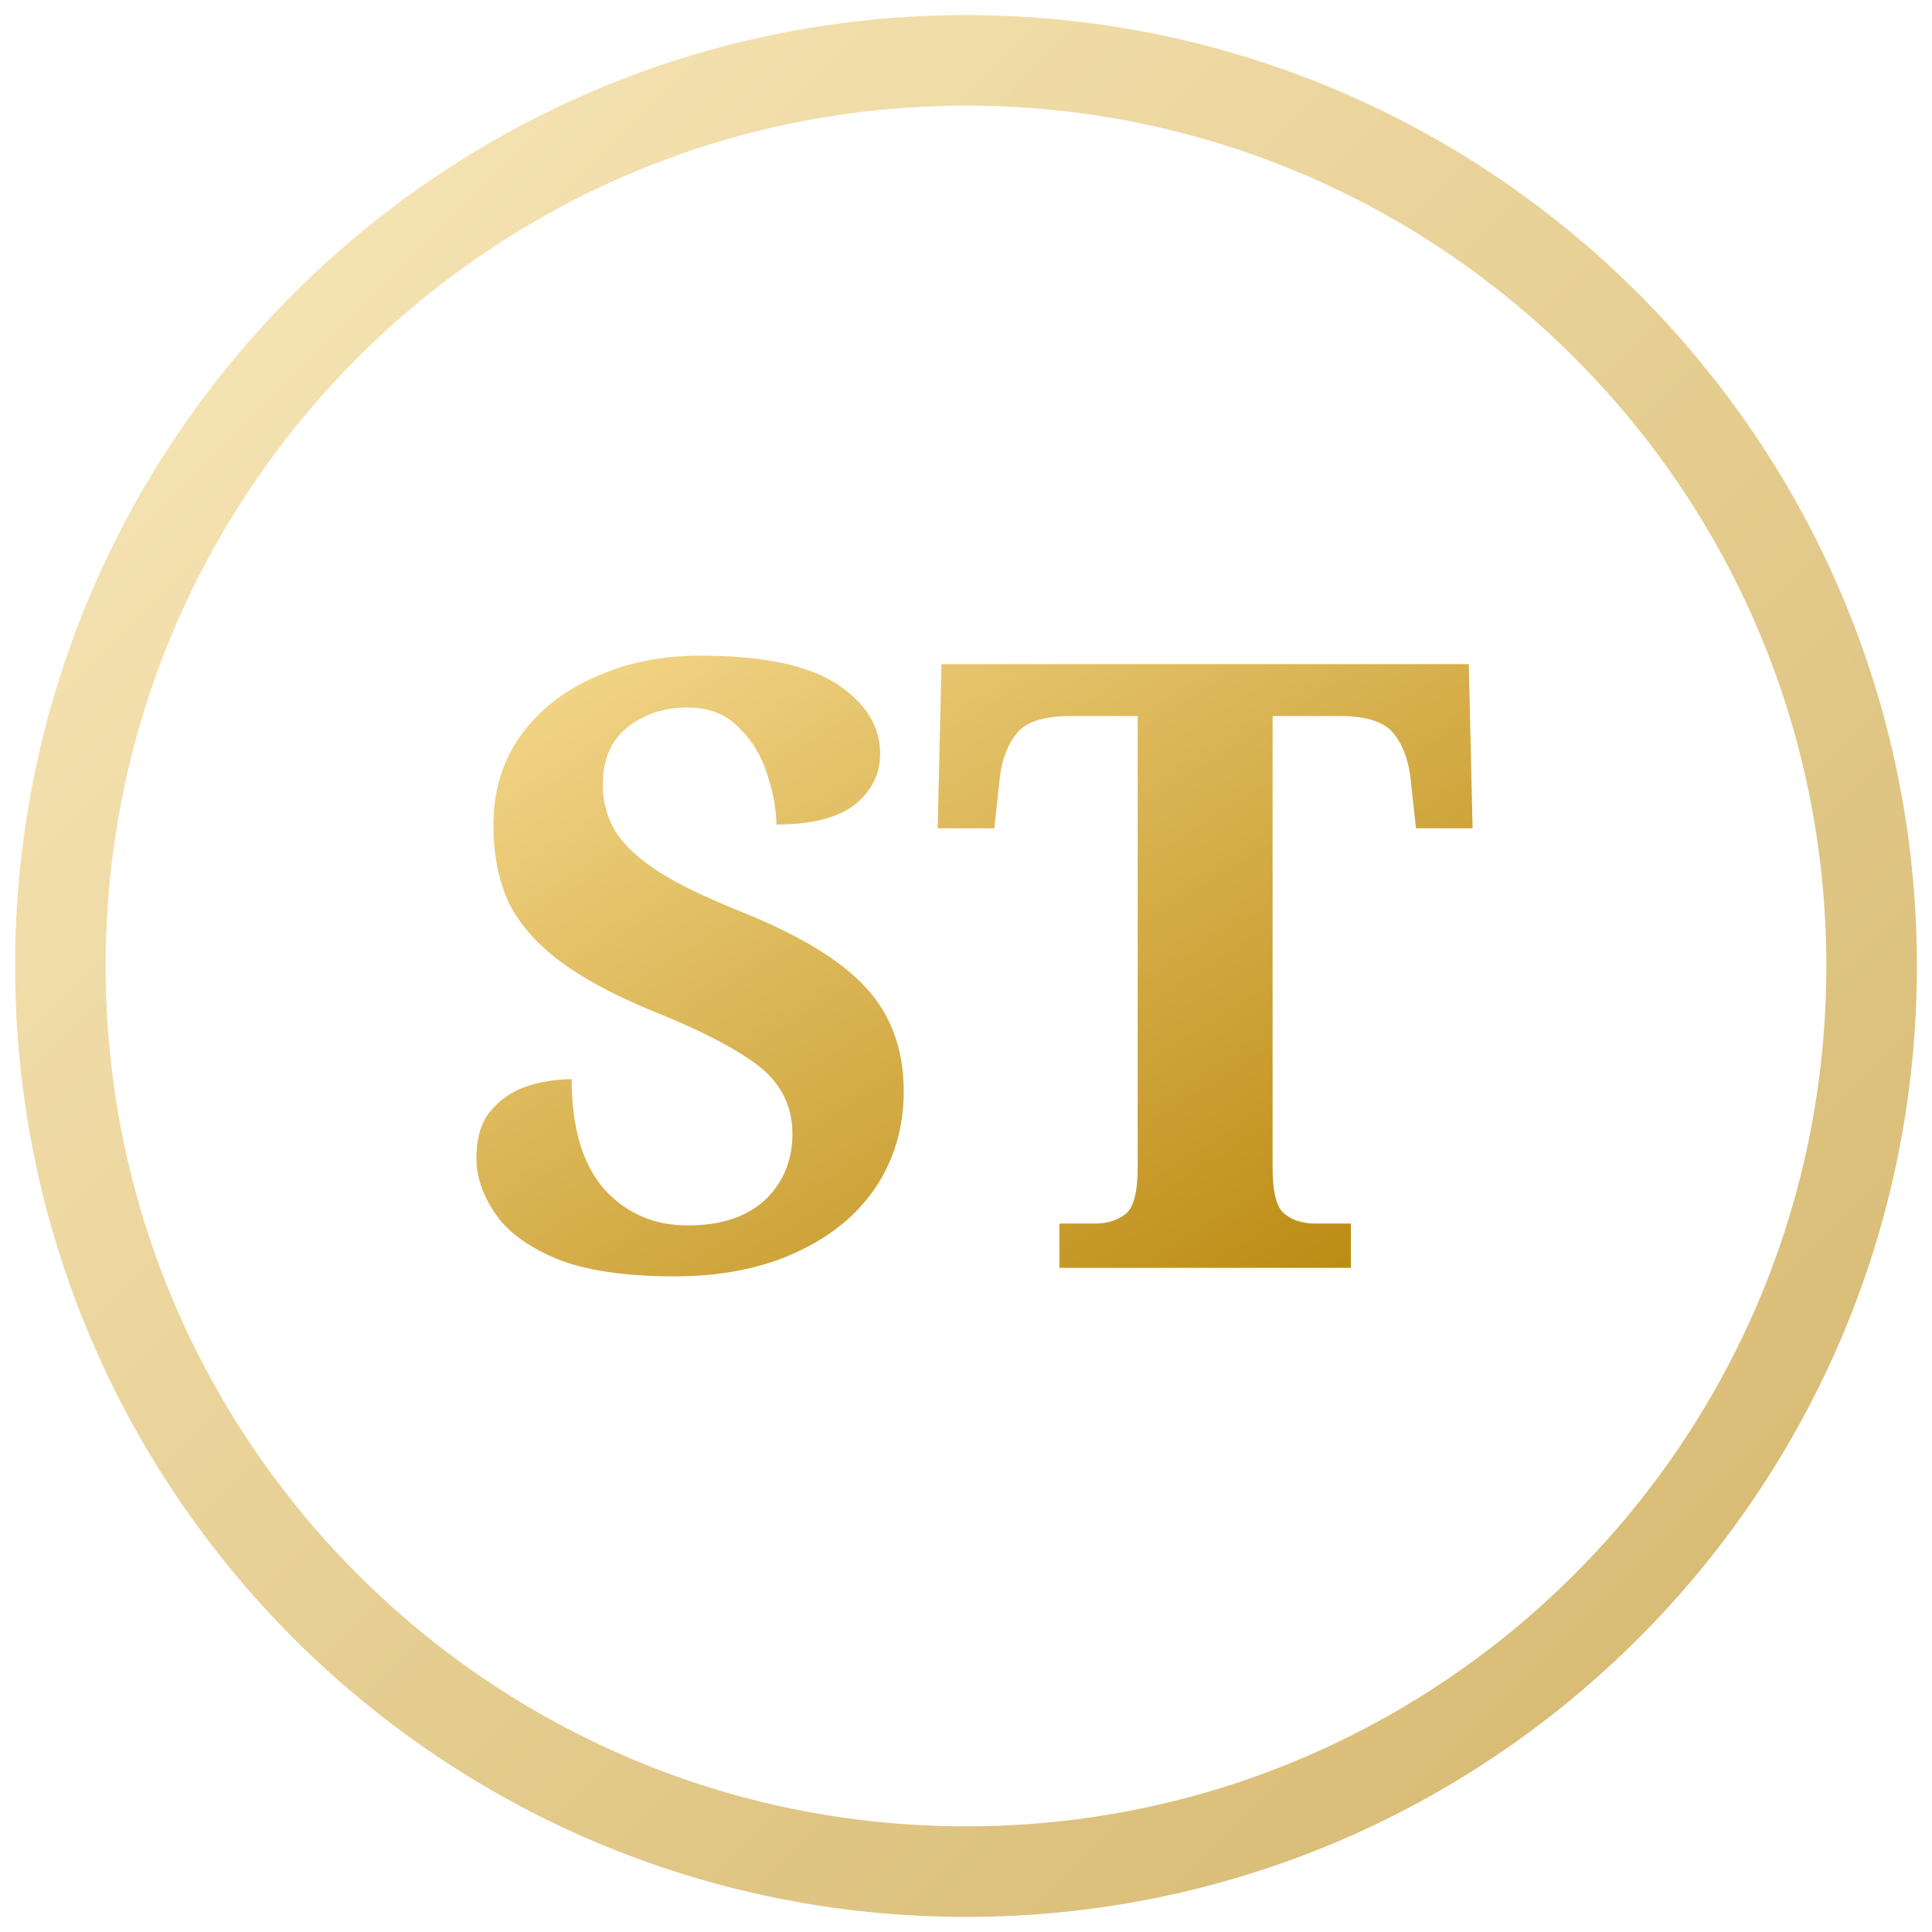
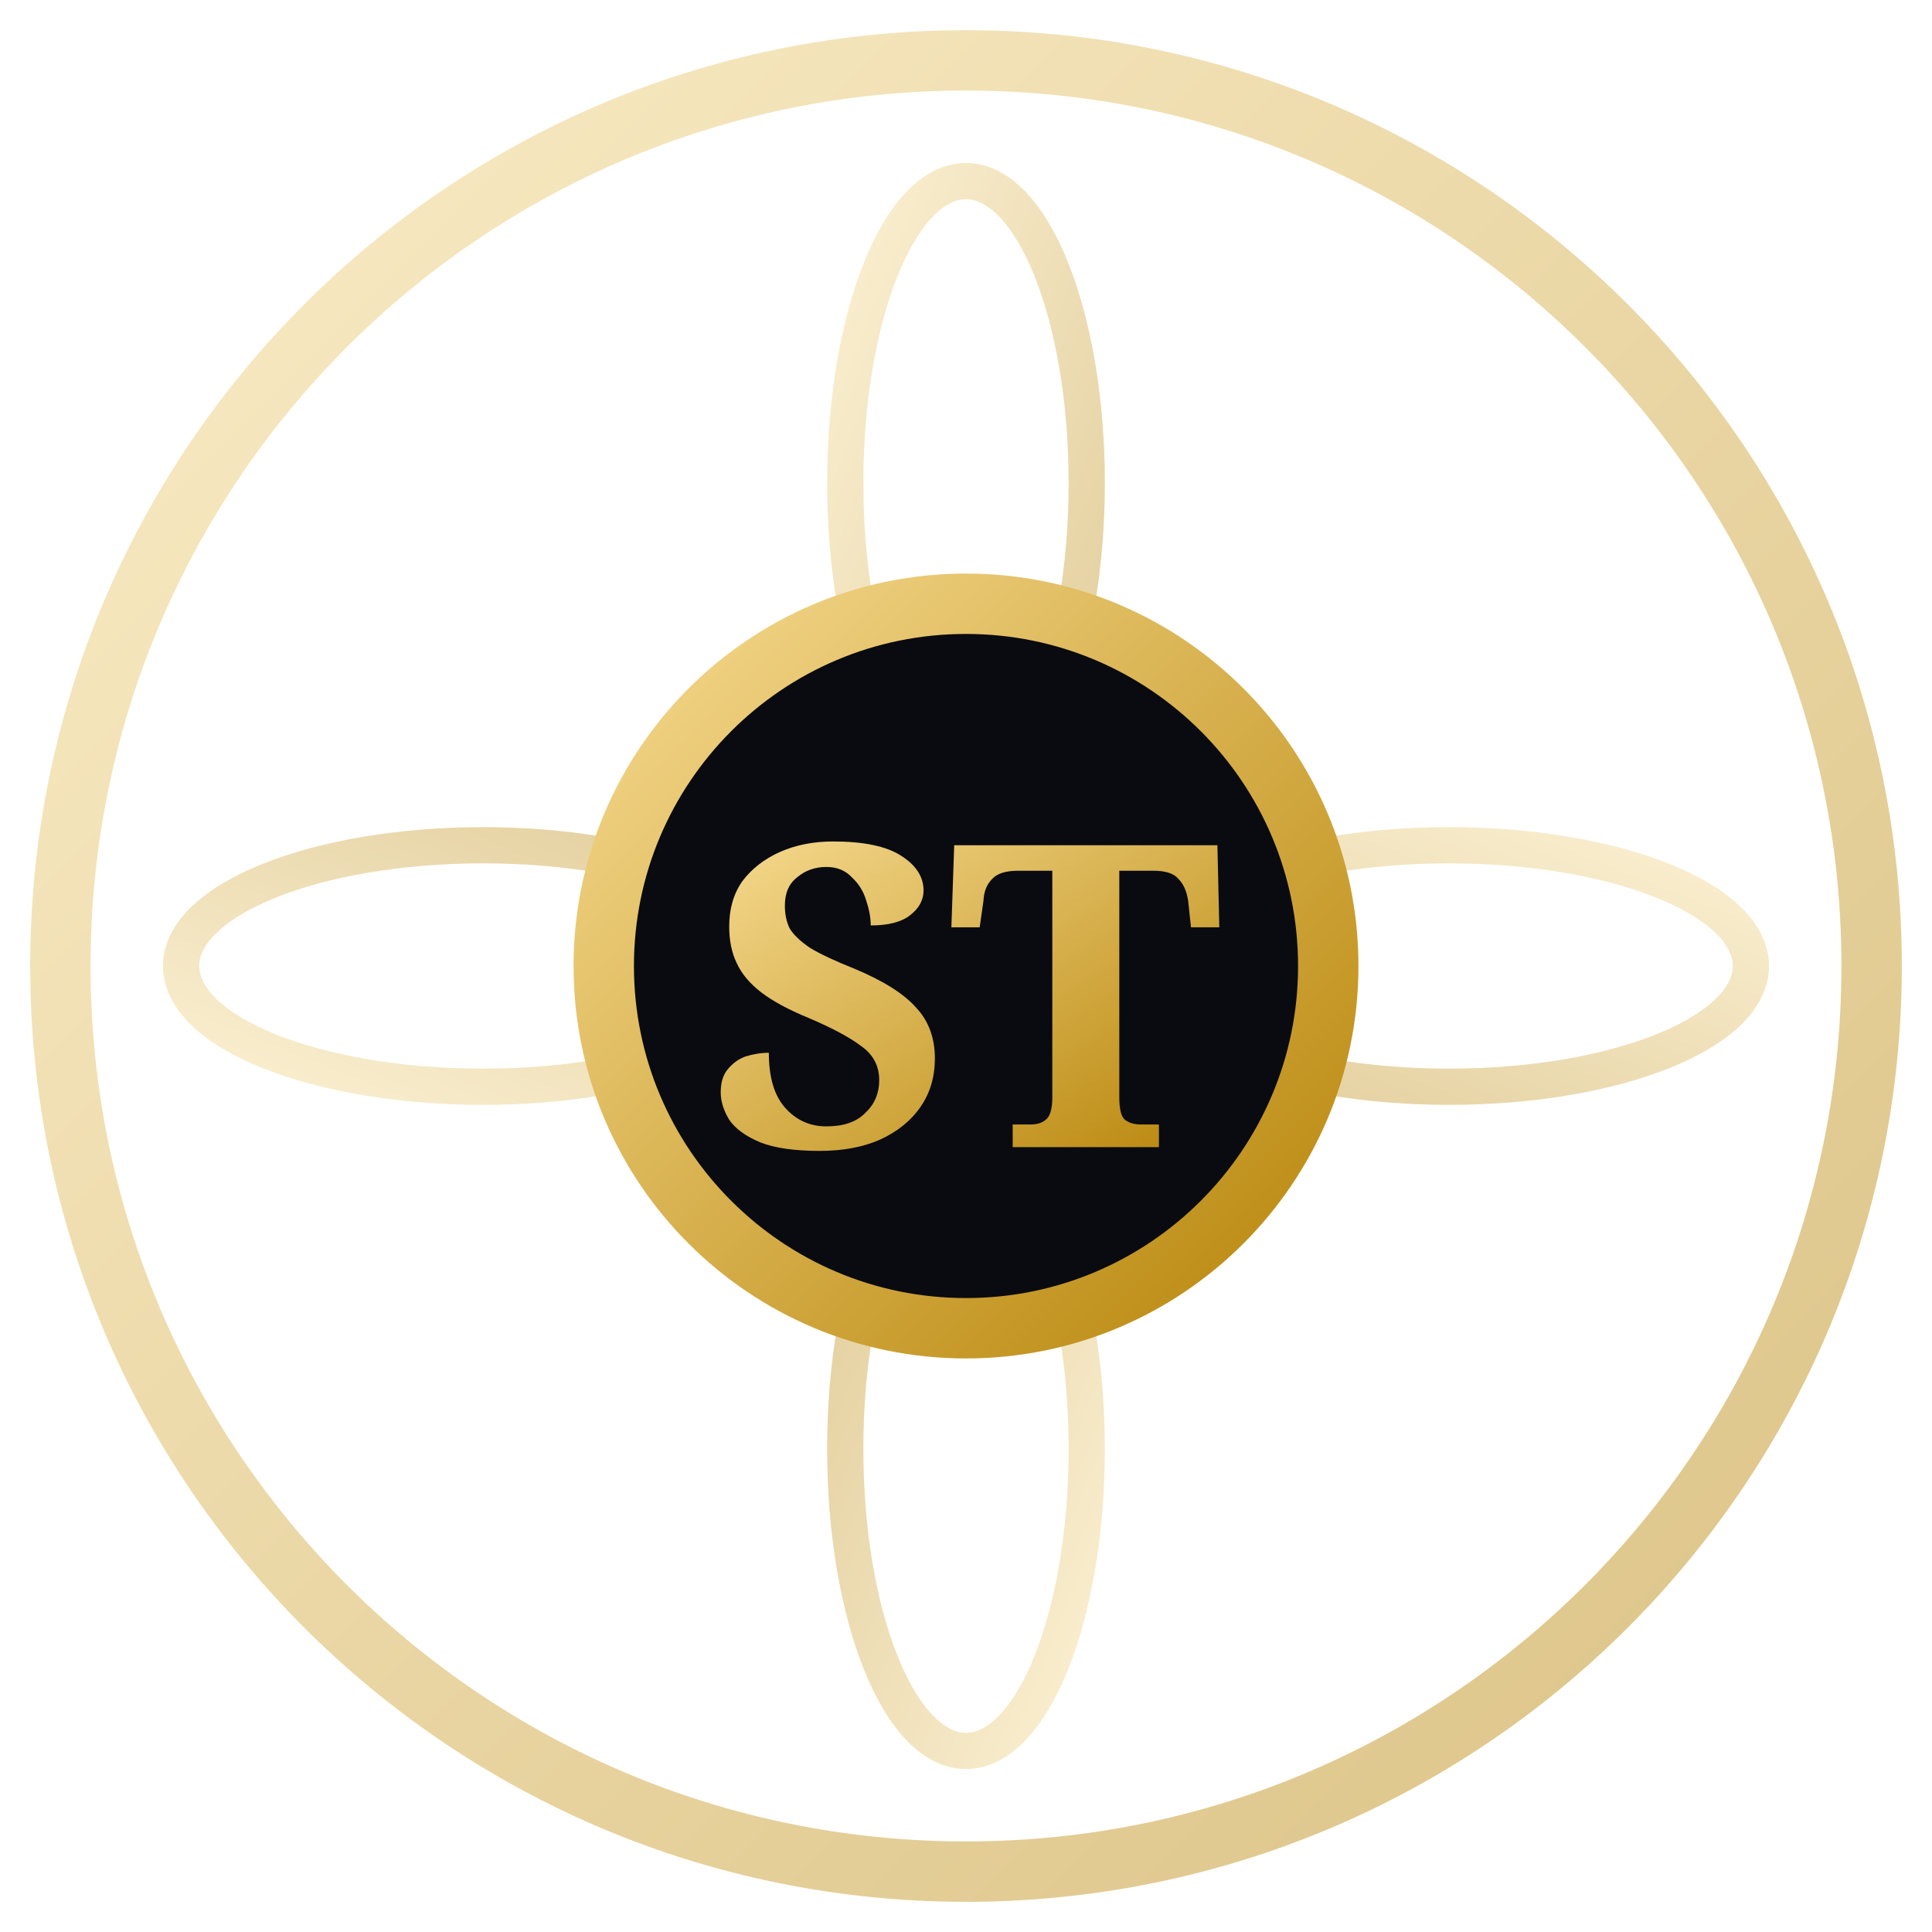
<svg xmlns="http://www.w3.org/2000/svg" viewBox="0 0 32 32" width="32" height="32">
  <defs>
    <linearGradient id="g" x1="0%" y1="0%" x2="100%" y2="100%">
      <stop offset="0%" style="stop-color:#F5D98E" />
      <stop offset="100%" style="stop-color:#B8860B" />
    </linearGradient>
  </defs>
-   <circle cx="16" cy="16" r="15" fill="none" stroke="url(#g)" stroke-width="1.5" opacity="0.6" />
-   <text x="16" y="21" text-anchor="middle" font-family="Georgia, serif" font-size="14" font-weight="700" fill="url(#g)">ST</text>
+   <circle cx="16" cy="16" r="15" fill="none" stroke="url(#g)" stroke-width="1" opacity="0.5" />
+   <ellipse cx="16" cy="8" rx="2" ry="5" fill="none" stroke="url(#g)" stroke-width="0.6" opacity="0.4" transform="rotate(0 16 16)" />
+   <ellipse cx="16" cy="8" rx="2" ry="5" fill="none" stroke="url(#g)" stroke-width="0.6" opacity="0.4" transform="rotate(90 16 16)" />
+   <ellipse cx="16" cy="8" rx="2" ry="5" fill="none" stroke="url(#g)" stroke-width="0.6" opacity="0.4" transform="rotate(180 16 16)" />
+   <ellipse cx="16" cy="8" rx="2" ry="5" fill="none" stroke="url(#g)" stroke-width="0.6" opacity="0.4" transform="rotate(270 16 16)" />
+   <circle cx="16" cy="16" r="6" fill="#0A0B10" stroke="url(#g)" stroke-width="1" />
+   <text x="16" y="19" text-anchor="middle" font-family="Georgia, serif" font-size="7" font-weight="700" fill="url(#g)">ST</text>
</svg>
